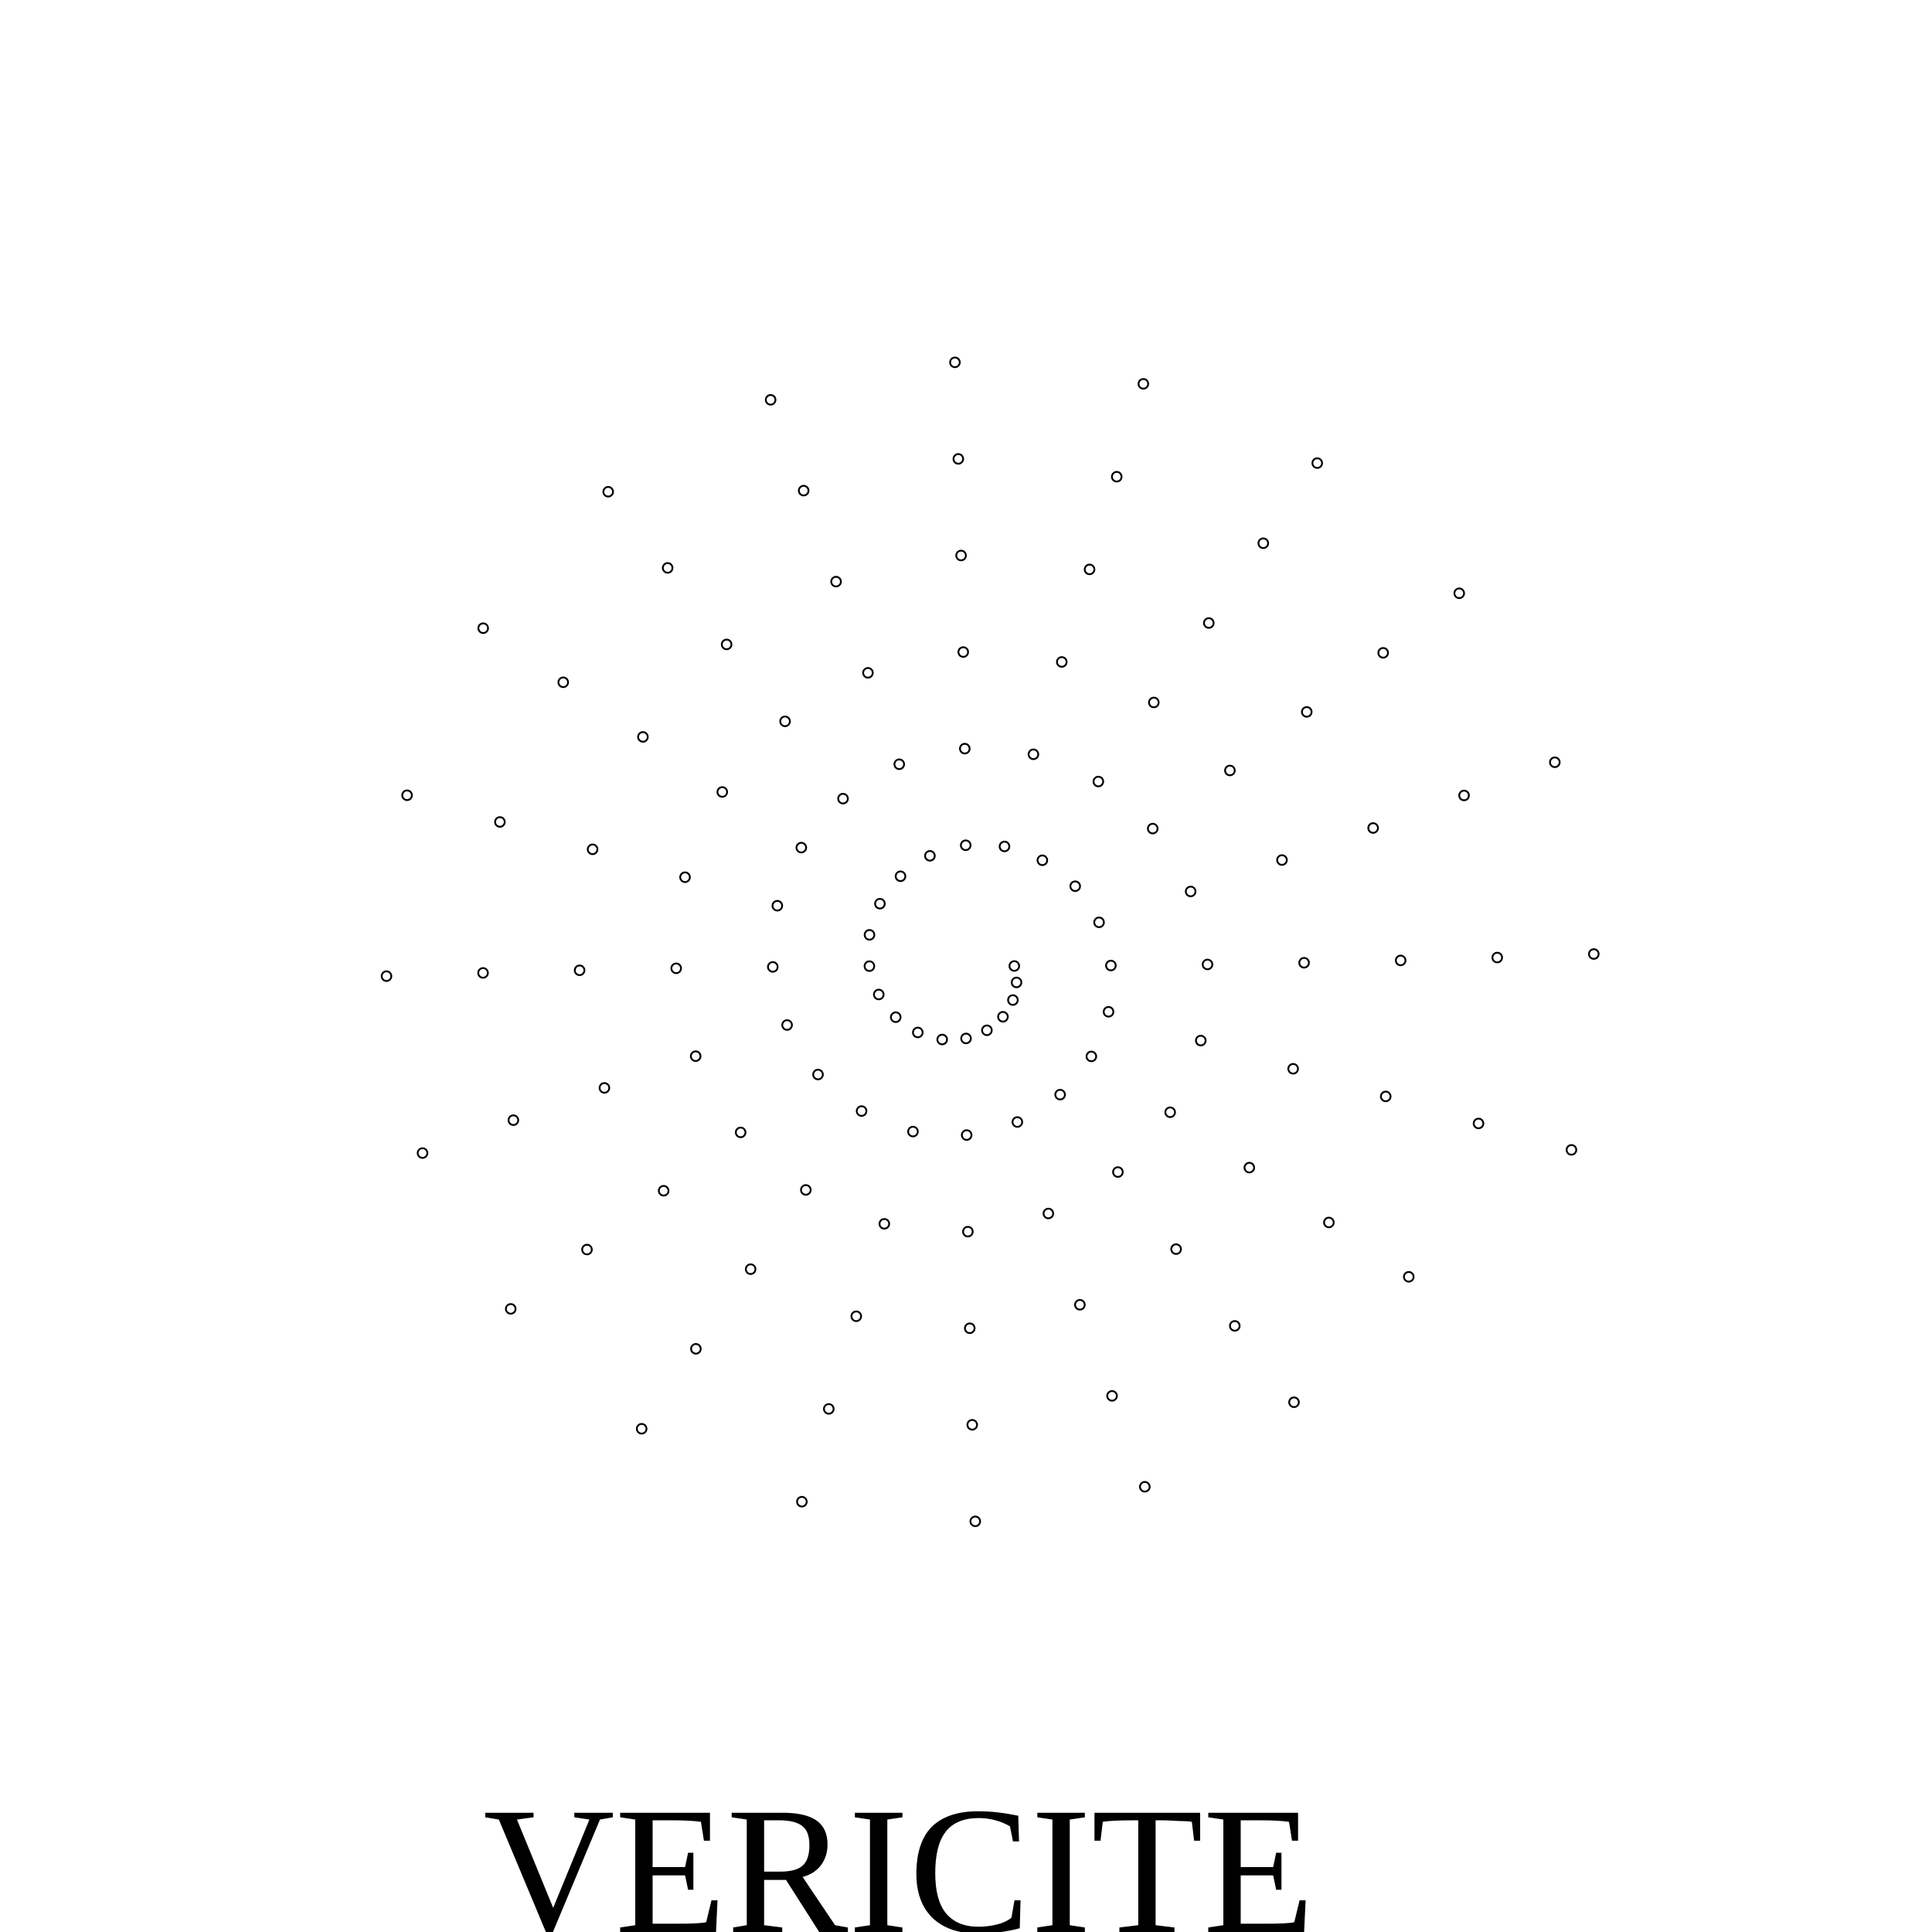
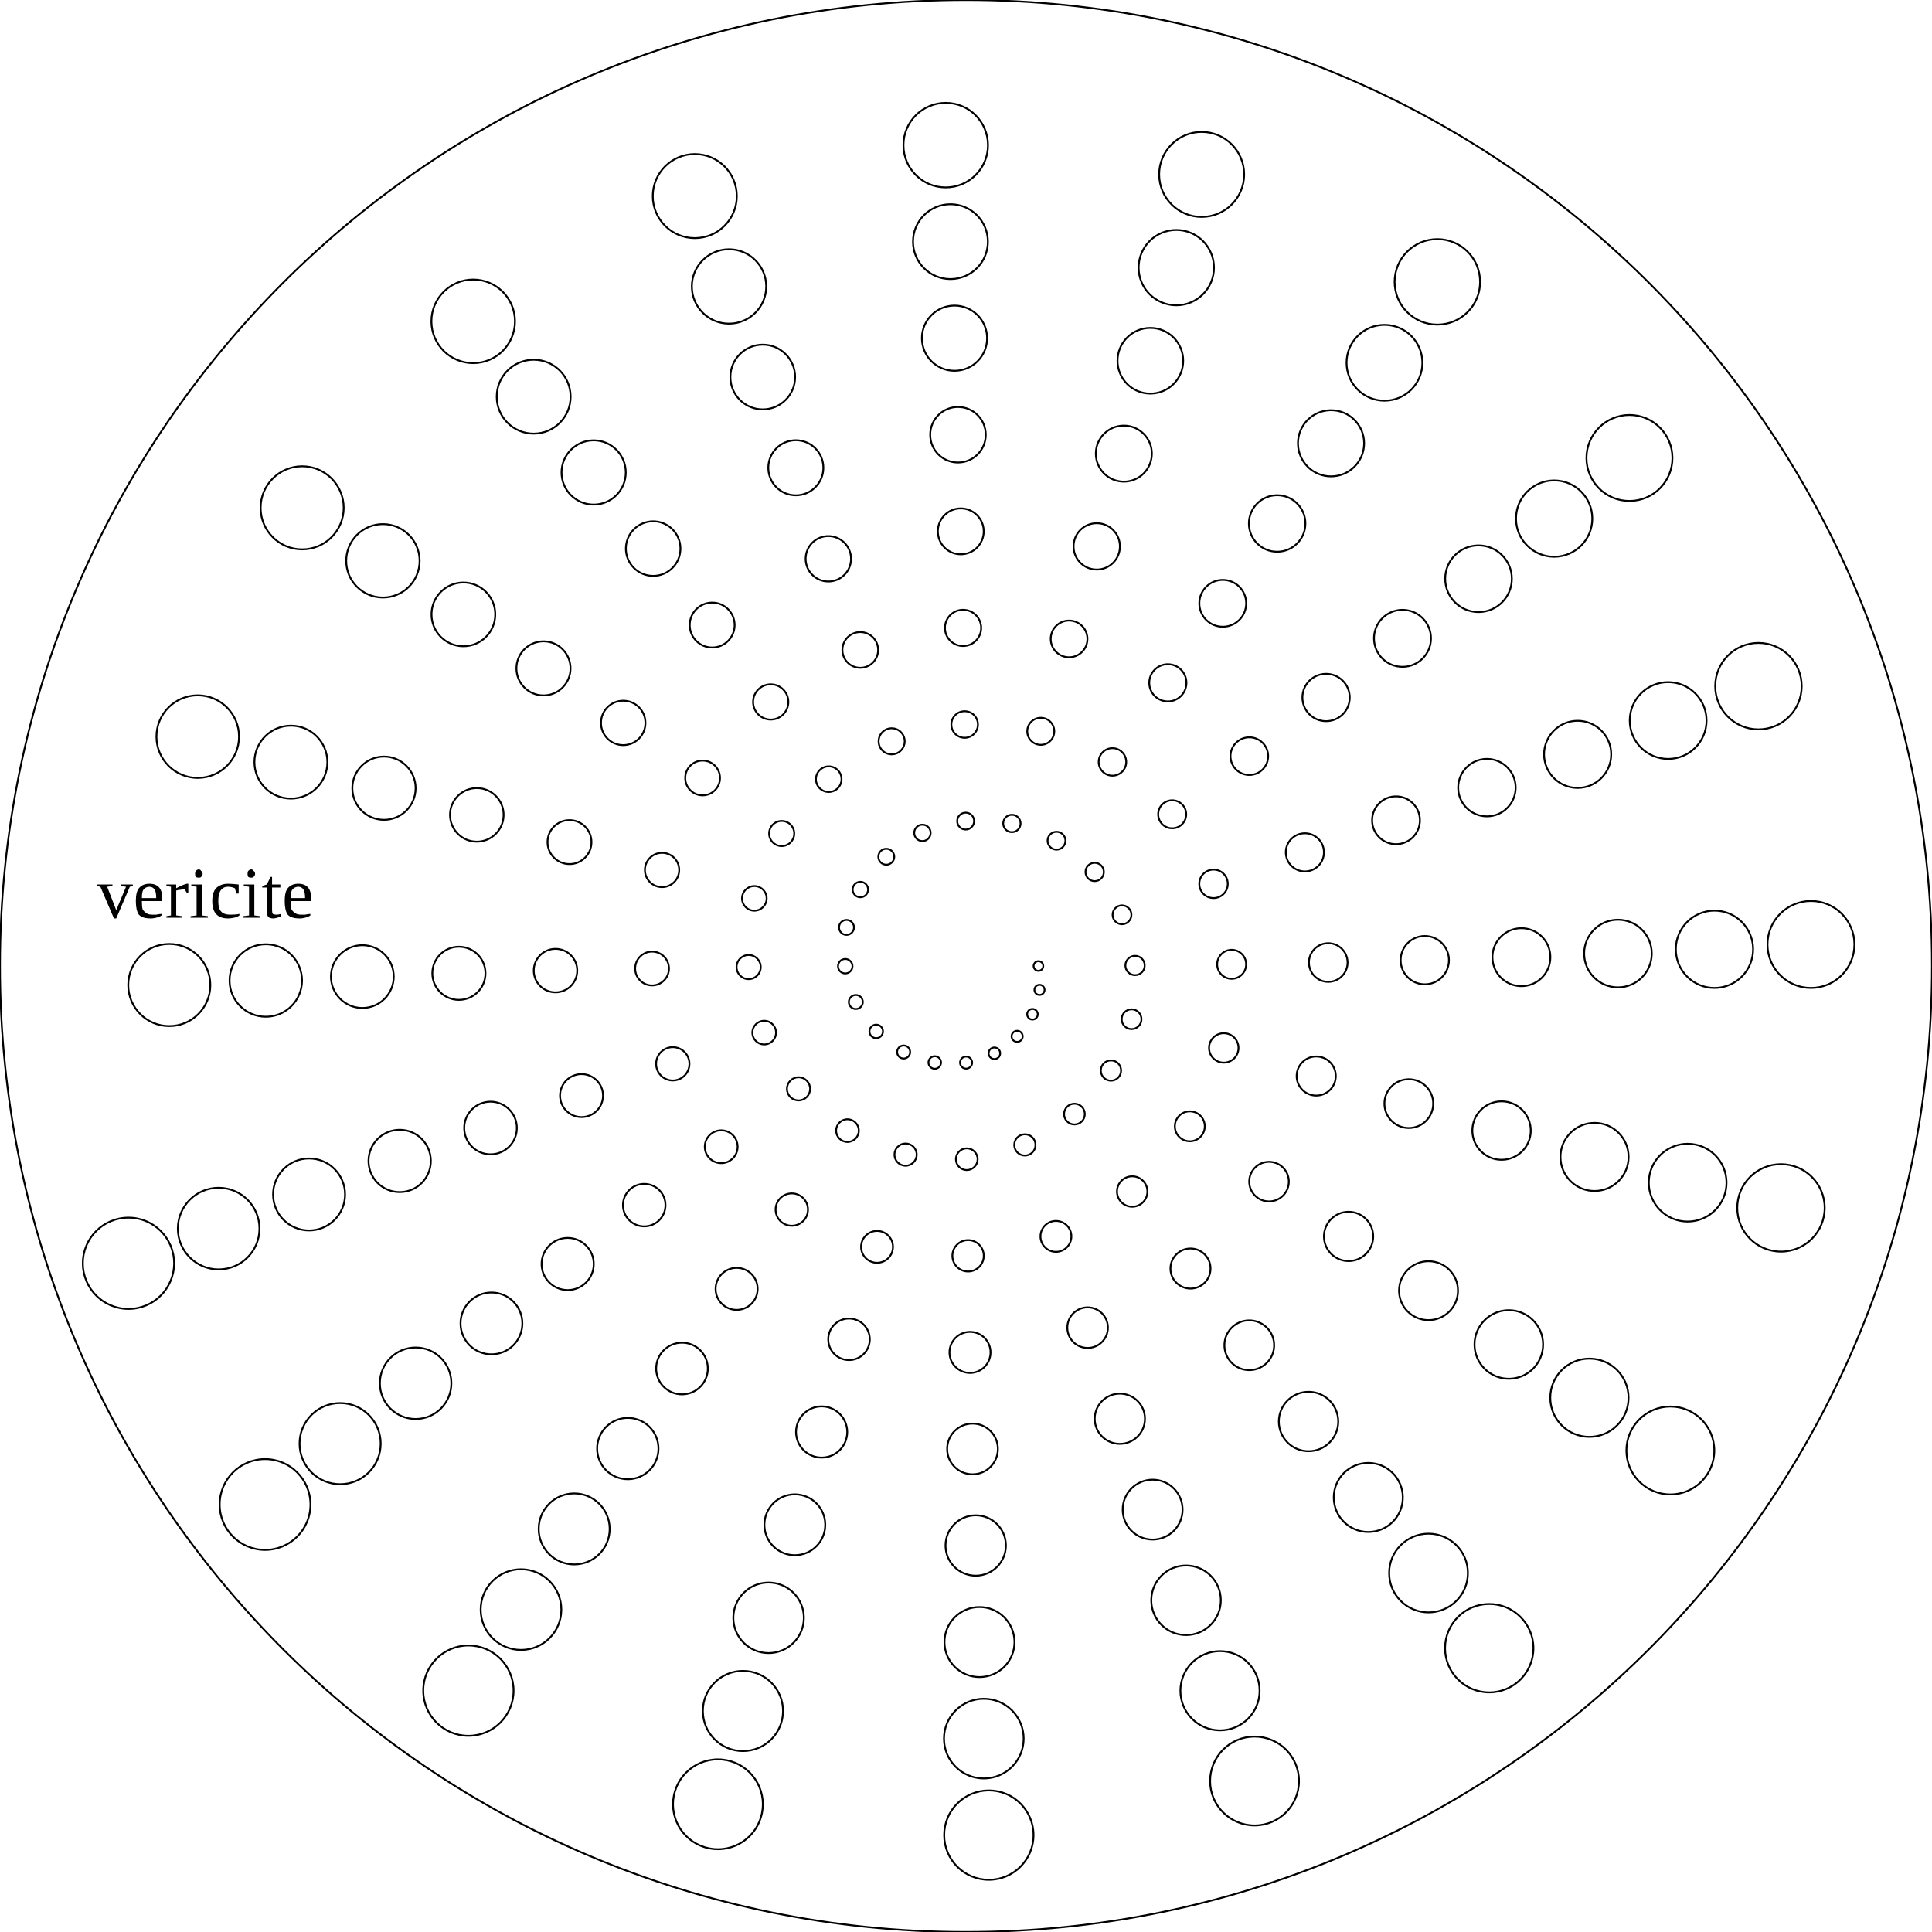
<svg width="40" height="40">
-   <circle r="0.1" cx="21.0" cy="20.0" fill="none" stroke="black" stroke-width="0.01mm" />
-   <circle r="0.1" cx="21.046" cy="20.34" fill="none" stroke="black" stroke-width="0.01mm" />
-   <circle r="0.1" cx="20.971" cy="20.705" fill="none" stroke="black" stroke-width="0.01mm" />
-   <circle r="0.1" cx="20.765" cy="21.051" fill="none" stroke="black" stroke-width="0.01mm" />
-   <circle r="0.1" cx="20.433" cy="21.331" fill="none" stroke="black" stroke-width="0.01mm" />
-   <circle r="0.1" cx="20.001" cy="21.5" fill="none" stroke="black" stroke-width="0.01mm" />
-   <circle r="0.1" cx="19.507" cy="21.522" fill="none" stroke="black" stroke-width="0.01mm" />
-   <circle r="0.1" cx="19.002" cy="21.376" fill="none" stroke="black" stroke-width="0.01mm" />
-   <circle r="0.1" cx="18.545" cy="21.06" fill="none" stroke="black" stroke-width="0.01mm" />
-   <circle r="0.1" cx="18.194" cy="20.59" fill="none" stroke="black" stroke-width="0.01mm" />
-   <circle r="0.1" cx="18" cy="20.003" fill="none" stroke="black" stroke-width="0.01mm" />
-   <circle r="0.1" cx="18.002" cy="19.355" fill="none" stroke="black" stroke-width="0.01mm" />
-   <circle r="0.1" cx="18.218" cy="18.71" fill="none" stroke="black" stroke-width="0.01mm" />
-   <circle r="0.1" cx="18.644" cy="18.142" fill="none" stroke="black" stroke-width="0.01mm" />
-   <circle r="0.1" cx="19.253" cy="17.719" fill="none" stroke="black" stroke-width="0.01mm" />
-   <circle r="0.1" cx="19.994" cy="17.5" fill="none" stroke="black" stroke-width="0.01mm" />
-   <circle r="0.1" cx="20.797" cy="17.525" fill="none" stroke="black" stroke-width="0.01mm" />
-   <circle r="0.1" cx="21.581" cy="17.811" fill="none" stroke="black" stroke-width="0.01mm" />
-   <circle r="0.1" cx="22.261" cy="18.348" fill="none" stroke="black" stroke-width="0.01mm" />
-   <circle r="0.1" cx="22.755" cy="19.096" fill="none" stroke="black" stroke-width="0.01mm" />
-   <circle r="0.1" cx="23" cy="19.99" fill="none" stroke="black" stroke-width="0.01mm" />
-   <circle r="0.1" cx="22.951" cy="20.948" fill="none" stroke="black" stroke-width="0.01mm" />
-   <circle r="0.1" cx="22.595" cy="21.872" fill="none" stroke="black" stroke-width="0.01mm" />
-   <circle r="0.1" cx="21.949" cy="22.663" fill="none" stroke="black" stroke-width="0.01mm" />
-   <circle r="0.1" cx="21.063" cy="23.23" fill="none" stroke="black" stroke-width="0.01mm" />
-   <circle r="0.1" cx="20.014" cy="23.5" fill="none" stroke="black" stroke-width="0.01mm" />
-   <circle r="0.1" cx="18.902" cy="23.428" fill="none" stroke="black" stroke-width="0.01mm" />
-   <circle r="0.1" cx="17.838" cy="23.003" fill="none" stroke="black" stroke-width="0.01mm" />
-   <circle r="0.1" cx="16.936" cy="22.247" fill="none" stroke="black" stroke-width="0.01mm" />
-   <circle r="0.1" cx="16.296" cy="21.222" fill="none" stroke="black" stroke-width="0.01mm" />
-   <circle r="0.1" cx="16" cy="20.019" fill="none" stroke="black" stroke-width="0.01mm" />
-   <circle r="0.1" cx="16.094" cy="18.752" fill="none" stroke="black" stroke-width="0.01mm" />
-   <circle r="0.1" cx="16.59" cy="17.549" fill="none" stroke="black" stroke-width="0.01mm" />
-   <circle r="0.1" cx="17.454" cy="16.535" fill="none" stroke="black" stroke-width="0.01mm" />
-   <circle r="0.1" cx="18.618" cy="15.823" fill="none" stroke="black" stroke-width="0.01mm" />
-   <circle r="0.1" cx="19.975" cy="15.5" fill="none" stroke="black" stroke-width="0.01mm" />
-   <circle r="0.1" cx="21.396" cy="15.617" fill="none" stroke="black" stroke-width="0.01mm" />
-   <circle r="0.1" cx="22.74" cy="16.181" fill="none" stroke="black" stroke-width="0.01mm" />
-   <circle r="0.1" cx="23.866" cy="17.155" fill="none" stroke="black" stroke-width="0.01mm" />
-   <circle r="0.1" cx="24.651" cy="18.457" fill="none" stroke="black" stroke-width="0.01mm" />
-   <circle r="0.1" cx="25" cy="19.968" fill="none" stroke="black" stroke-width="0.01mm" />
-   <circle r="0.1" cx="24.861" cy="21.544" fill="none" stroke="black" stroke-width="0.01mm" />
-   <circle r="0.1" cx="24.227" cy="23.028" fill="none" stroke="black" stroke-width="0.01mm" />
-   <circle r="0.1" cx="23.145" cy="24.266" fill="none" stroke="black" stroke-width="0.01mm" />
-   <circle r="0.1" cx="21.705" cy="25.124" fill="none" stroke="black" stroke-width="0.01mm" />
-   <circle r="0.1" cx="20.039" cy="25.5" fill="none" stroke="black" stroke-width="0.01mm" />
-   <circle r="0.1" cx="18.309" cy="25.338" fill="none" stroke="black" stroke-width="0.01mm" />
-   <circle r="0.1" cx="16.684" cy="24.636" fill="none" stroke="black" stroke-width="0.01mm" />
-   <circle r="0.1" cx="15.334" cy="23.445" fill="none" stroke="black" stroke-width="0.01mm" />
-   <circle r="0.1" cx="14.403" cy="21.867" fill="none" stroke="black" stroke-width="0.01mm" />
-   <circle r="0.1" cx="14" cy="20.048" fill="none" stroke="black" stroke-width="0.01mm" />
-   <circle r="0.1" cx="14.183" cy="18.162" fill="none" stroke="black" stroke-width="0.01mm" />
-   <circle r="0.1" cx="14.954" cy="16.397" fill="none" stroke="black" stroke-width="0.01mm" />
-   <circle r="0.1" cx="16.254" cy="14.935" fill="none" stroke="black" stroke-width="0.01mm" />
-   <circle r="0.1" cx="17.97" cy="13.93" fill="none" stroke="black" stroke-width="0.01mm" />
-   <circle r="0.1" cx="19.943" cy="13.5" fill="none" stroke="black" stroke-width="0.01mm" />
-   <circle r="0.1" cx="21.983" cy="13.705" fill="none" stroke="black" stroke-width="0.01mm" />
-   <circle r="0.1" cx="23.889" cy="14.544" fill="none" stroke="black" stroke-width="0.01mm" />
-   <circle r="0.1" cx="25.464" cy="15.952" fill="none" stroke="black" stroke-width="0.01mm" />
-   <circle r="0.1" cx="26.542" cy="17.806" fill="none" stroke="black" stroke-width="0.01mm" />
-   <circle r="0.1" cx="27" cy="19.933" fill="none" stroke="black" stroke-width="0.01mm" />
-   <circle r="0.1" cx="26.773" cy="22.128" fill="none" stroke="black" stroke-width="0.01mm" />
-   <circle r="0.1" cx="25.866" cy="24.174" fill="none" stroke="black" stroke-width="0.01mm" />
-   <circle r="0.1" cx="24.35" cy="25.862" fill="none" stroke="black" stroke-width="0.01mm" />
-   <circle r="0.1" cx="22.358" cy="27.014" fill="none" stroke="black" stroke-width="0.01mm" />
-   <circle r="0.1" cx="20.078" cy="27.5" fill="none" stroke="black" stroke-width="0.01mm" />
-   <circle r="0.1" cx="17.728" cy="27.252" fill="none" stroke="black" stroke-width="0.01mm" />
-   <circle r="0.1" cx="15.541" cy="26.277" fill="none" stroke="black" stroke-width="0.01mm" />
-   <circle r="0.1" cx="13.74" cy="24.653" fill="none" stroke="black" stroke-width="0.01mm" />
-   <circle r="0.1" cx="12.514" cy="22.524" fill="none" stroke="black" stroke-width="0.01mm" />
-   <circle r="0.1" cx="12" cy="20.089" fill="none" stroke="black" stroke-width="0.01mm" />
-   <circle r="0.1" cx="12.269" cy="17.584" fill="none" stroke="black" stroke-width="0.01mm" />
-   <circle r="0.1" cx="13.311" cy="15.257" fill="none" stroke="black" stroke-width="0.01mm" />
-   <circle r="0.1" cx="15.044" cy="13.342" fill="none" stroke="black" stroke-width="0.01mm" />
-   <circle r="0.1" cx="17.31" cy="12.042" fill="none" stroke="black" stroke-width="0.01mm" />
-   <circle r="0.1" cx="19.898" cy="11.501" fill="none" stroke="black" stroke-width="0.01mm" />
-   <circle r="0.1" cx="22.558" cy="11.789" fill="none" stroke="black" stroke-width="0.01mm" />
-   <circle r="0.1" cx="25.027" cy="12.899" fill="none" stroke="black" stroke-width="0.01mm" />
-   <circle r="0.1" cx="27.055" cy="14.739" fill="none" stroke="black" stroke-width="0.01mm" />
-   <circle r="0.1" cx="28.429" cy="17.143" fill="none" stroke="black" stroke-width="0.01mm" />
-   <circle r="0.1" cx="28.999" cy="19.885" fill="none" stroke="black" stroke-width="0.01mm" />
-   <circle r="0.1" cx="28.69" cy="22.7" fill="none" stroke="black" stroke-width="0.01mm" />
-   <circle r="0.1" cx="27.513" cy="25.31" fill="none" stroke="black" stroke-width="0.01mm" />
-   <circle r="0.1" cx="25.565" cy="27.451" fill="none" stroke="black" stroke-width="0.01mm" />
-   <circle r="0.1" cx="23.024" cy="28.9" fill="none" stroke="black" stroke-width="0.01mm" />
-   <circle r="0.1" cx="20.129" cy="29.499" fill="none" stroke="black" stroke-width="0.01mm" />
-   <circle r="0.1" cx="17.159" cy="29.17" fill="none" stroke="black" stroke-width="0.01mm" />
-   <circle r="0.1" cx="14.408" cy="27.926" fill="none" stroke="black" stroke-width="0.01mm" />
-   <circle r="0.1" cx="12.153" cy="25.871" fill="none" stroke="black" stroke-width="0.01mm" />
-   <circle r="0.1" cx="10.629" cy="23.192" fill="none" stroke="black" stroke-width="0.01mm" />
-   <circle r="0.1" cx="10.001" cy="20.143" fill="none" stroke="black" stroke-width="0.01mm" />
-   <circle r="0.1" cx="10.35" cy="17.018" fill="none" stroke="black" stroke-width="0.01mm" />
-   <circle r="0.1" cx="11.661" cy="14.126" fill="none" stroke="black" stroke-width="0.01mm" />
-   <circle r="0.1" cx="13.823" cy="11.758" fill="none" stroke="black" stroke-width="0.01mm" />
-   <circle r="0.1" cx="16.639" cy="10.158" fill="none" stroke="black" stroke-width="0.01mm" />
-   <circle r="0.1" cx="19.841" cy="9.501" fill="none" stroke="black" stroke-width="0.01mm" />
-   <circle r="0.1" cx="23.121" cy="9.87" fill="none" stroke="black" stroke-width="0.01mm" />
-   <circle r="0.1" cx="26.155" cy="11.247" fill="none" stroke="black" stroke-width="0.01mm" />
-   <circle r="0.1" cx="28.637" cy="13.516" fill="none" stroke="black" stroke-width="0.01mm" />
-   <circle r="0.1" cx="30.312" cy="16.469" fill="none" stroke="black" stroke-width="0.01mm" />
-   <circle r="0.1" cx="30.999" cy="19.825" fill="none" stroke="black" stroke-width="0.01mm" />
-   <circle r="0.1" cx="30.611" cy="23.26" fill="none" stroke="black" stroke-width="0.01mm" />
-   <circle r="0.1" cx="29.167" cy="26.435" fill="none" stroke="black" stroke-width="0.01mm" />
-   <circle r="0.1" cx="26.791" cy="29.032" fill="none" stroke="black" stroke-width="0.01mm" />
-   <circle r="0.1" cx="23.702" cy="30.782" fill="none" stroke="black" stroke-width="0.01mm" />
-   <circle r="0.1" cx="20.192" cy="31.498" fill="none" stroke="black" stroke-width="0.01mm" />
-   <circle r="0.1" cx="16.602" cy="31.091" fill="none" stroke="black" stroke-width="0.01mm" />
-   <circle r="0.1" cx="13.285" cy="29.581" fill="none" stroke="black" stroke-width="0.01mm" />
-   <circle r="0.1" cx="10.574" cy="27.099" fill="none" stroke="black" stroke-width="0.01mm" />
-   <circle r="0.1" cx="8.748" cy="23.873" fill="none" stroke="black" stroke-width="0.01mm" />
-   <circle r="0.1" cx="8.002" cy="20.21" fill="none" stroke="black" stroke-width="0.01mm" />
-   <circle r="0.1" cx="8.428" cy="16.465" fill="none" stroke="black" stroke-width="0.01mm" />
-   <circle r="0.1" cx="10.004" cy="13.006" fill="none" stroke="black" stroke-width="0.01mm" />
-   <circle r="0.1" cx="12.592" cy="10.181" fill="none" stroke="black" stroke-width="0.01mm" />
-   <circle r="0.1" cx="15.955" cy="8.278" fill="none" stroke="black" stroke-width="0.01mm" />
-   <circle r="0.1" cx="19.771" cy="7.502" fill="none" stroke="black" stroke-width="0.01mm" />
-   <circle r="0.1" cx="23.672" cy="7.947" fill="none" stroke="black" stroke-width="0.01mm" />
-   <circle r="0.1" cx="27.272" cy="9.588" fill="none" stroke="black" stroke-width="0.01mm" />
-   <circle r="0.1" cx="30.212" cy="12.283" fill="none" stroke="black" stroke-width="0.01mm" />
-   <circle r="0.1" cx="32.191" cy="15.782" fill="none" stroke="black" stroke-width="0.01mm" />
-   <circle r="0.1" cx="32.998" cy="19.752" fill="none" stroke="black" stroke-width="0.01mm" />
-   <circle r="0.1" cx="32.535" cy="23.807" fill="none" stroke="black" stroke-width="0.01mm" />
-   <text x="10" y="40" font-size="1mm">VERICITE</text>
+   <circle r="20" cx="20" cy="20" fill="none" stroke="black" stroke-width="0.01mm" />
+   <circle r="0.1" cx="21.5" cy="20.0" fill="none" stroke="black" stroke-width="0.01mm" />
+   <circle r="0.105" cx="21.522" cy="20.494" fill="none" stroke="black" stroke-width="0.01mm" />
+   <circle r="0.11" cx="21.376" cy="20.999" fill="none" stroke="black" stroke-width="0.01mm" />
+   <circle r="0.115" cx="21.059" cy="21.456" fill="none" stroke="black" stroke-width="0.01mm" />
+   <circle r="0.12" cx="20.588" cy="21.807" fill="none" stroke="black" stroke-width="0.01mm" />
+   <circle r="0.125" cx="20.002" cy="22" fill="none" stroke="black" stroke-width="0.01mm" />
+   <circle r="0.13" cx="19.353" cy="21.998" fill="none" stroke="black" stroke-width="0.01mm" />
+   <circle r="0.135" cx="18.709" cy="21.781" fill="none" stroke="black" stroke-width="0.01mm" />
+   <circle r="0.14" cx="18.141" cy="21.354" fill="none" stroke="black" stroke-width="0.01mm" />
+   <circle r="0.145" cx="17.719" cy="20.745" fill="none" stroke="black" stroke-width="0.01mm" />
+   <circle r="0.15" cx="17.5" cy="20.004" fill="none" stroke="black" stroke-width="0.01mm" />
+   <circle r="0.155" cx="17.526" cy="19.201" fill="none" stroke="black" stroke-width="0.01mm" />
+   <circle r="0.16" cx="17.813" cy="18.417" fill="none" stroke="black" stroke-width="0.01mm" />
+   <circle r="0.165" cx="18.35" cy="17.738" fill="none" stroke="black" stroke-width="0.01mm" />
+   <circle r="0.17" cx="19.098" cy="17.244" fill="none" stroke="black" stroke-width="0.01mm" />
+   <circle r="0.175" cx="19.993" cy="17" fill="none" stroke="black" stroke-width="0.01mm" />
+   <circle r="0.18" cx="20.95" cy="17.049" fill="none" stroke="black" stroke-width="0.01mm" />
+   <circle r="0.185" cx="21.874" cy="17.406" fill="none" stroke="black" stroke-width="0.01mm" />
+   <circle r="0.19" cx="22.664" cy="18.053" fill="none" stroke="black" stroke-width="0.01mm" />
+   <circle r="0.195" cx="23.23" cy="18.94" fill="none" stroke="black" stroke-width="0.01mm" />
+   <circle r="0.2" cx="23.5" cy="19.989" fill="none" stroke="black" stroke-width="0.01mm" />
+   <circle r="0.205" cx="23.428" cy="21.101" fill="none" stroke="black" stroke-width="0.01mm" />
+   <circle r="0.21" cx="23.001" cy="22.164" fill="none" stroke="black" stroke-width="0.01mm" />
+   <circle r="0.215" cx="22.245" cy="23.066" fill="none" stroke="black" stroke-width="0.01mm" />
+   <circle r="0.22" cx="21.219" cy="23.704" fill="none" stroke="black" stroke-width="0.01mm" />
+   <circle r="0.225" cx="20.016" cy="24" fill="none" stroke="black" stroke-width="0.01mm" />
+   <circle r="0.23" cx="18.749" cy="23.905" fill="none" stroke="black" stroke-width="0.01mm" />
+   <circle r="0.235" cx="17.546" cy="23.408" fill="none" stroke="black" stroke-width="0.01mm" />
+   <circle r="0.24" cx="16.533" cy="22.543" fill="none" stroke="black" stroke-width="0.01mm" />
+   <circle r="0.245" cx="15.822" cy="21.379" fill="none" stroke="black" stroke-width="0.01mm" />
+   <circle r="0.25" cx="15.5" cy="20.022" fill="none" stroke="black" stroke-width="0.01mm" />
+   <circle r="0.255" cx="15.618" cy="18.6" fill="none" stroke="black" stroke-width="0.01mm" />
+   <circle r="0.26" cx="16.184" cy="17.257" fill="none" stroke="black" stroke-width="0.01mm" />
+   <circle r="0.265" cx="17.158" cy="16.132" fill="none" stroke="black" stroke-width="0.01mm" />
+   <circle r="0.27" cx="18.461" cy="15.348" fill="none" stroke="black" stroke-width="0.01mm" />
+   <circle r="0.275" cx="19.972" cy="15" fill="none" stroke="black" stroke-width="0.01mm" />
+   <circle r="0.28" cx="21.548" cy="15.141" fill="none" stroke="black" stroke-width="0.01mm" />
+   <circle r="0.285" cx="23.032" cy="15.775" fill="none" stroke="black" stroke-width="0.01mm" />
+   <circle r="0.29" cx="24.269" cy="16.859" fill="none" stroke="black" stroke-width="0.01mm" />
+   <circle r="0.295" cx="25.125" cy="18.299" fill="none" stroke="black" stroke-width="0.01mm" />
+   <circle r="0.3" cx="25.5" cy="19.965" fill="none" stroke="black" stroke-width="0.01mm" />
+   <circle r="0.305" cx="25.337" cy="21.696" fill="none" stroke="black" stroke-width="0.01mm" />
+   <circle r="0.31" cx="24.634" cy="23.319" fill="none" stroke="black" stroke-width="0.01mm" />
+   <circle r="0.315" cx="23.441" cy="24.669" fill="none" stroke="black" stroke-width="0.01mm" />
+   <circle r="0.32" cx="21.862" cy="25.598" fill="none" stroke="black" stroke-width="0.01mm" />
+   <circle r="0.325" cx="20.043" cy="26" fill="none" stroke="black" stroke-width="0.01mm" />
+   <circle r="0.33" cx="18.158" cy="25.815" fill="none" stroke="black" stroke-width="0.01mm" />
+   <circle r="0.335" cx="16.393" cy="25.043" fill="none" stroke="black" stroke-width="0.01mm" />
+   <circle r="0.34" cx="14.932" cy="23.742" fill="none" stroke="black" stroke-width="0.01mm" />
+   <circle r="0.345" cx="13.929" cy="22.025" fill="none" stroke="black" stroke-width="0.01mm" />
+   <circle r="0.35" cx="13.5" cy="20.052" fill="none" stroke="black" stroke-width="0.01mm" />
+   <circle r="0.355" cx="13.707" cy="18.012" fill="none" stroke="black" stroke-width="0.01mm" />
+   <circle r="0.36" cx="14.547" cy="16.107" fill="none" stroke="black" stroke-width="0.01mm" />
+   <circle r="0.365" cx="15.957" cy="14.533" fill="none" stroke="black" stroke-width="0.01mm" />
+   <circle r="0.37" cx="17.811" cy="13.456" fill="none" stroke="black" stroke-width="0.01mm" />
+   <circle r="0.375" cx="19.939" cy="13" fill="none" stroke="black" stroke-width="0.01mm" />
+   <circle r="0.38" cx="22.134" cy="13.228" fill="none" stroke="black" stroke-width="0.01mm" />
+   <circle r="0.385" cx="24.179" cy="14.137" fill="none" stroke="black" stroke-width="0.01mm" />
+   <circle r="0.39" cx="25.866" cy="15.655" fill="none" stroke="black" stroke-width="0.01mm" />
+   <circle r="0.395" cx="27.016" cy="17.647" fill="none" stroke="black" stroke-width="0.01mm" />
+   <circle r="0.4" cx="27.5" cy="19.928" fill="none" stroke="black" stroke-width="0.01mm" />
+   <circle r="0.405" cx="27.251" cy="22.278" fill="none" stroke="black" stroke-width="0.01mm" />
+   <circle r="0.41" cx="26.274" cy="24.464" fill="none" stroke="black" stroke-width="0.01mm" />
+   <circle r="0.415" cx="24.648" cy="26.264" fill="none" stroke="black" stroke-width="0.01mm" />
+   <circle r="0.42" cx="22.518" cy="27.488" fill="none" stroke="black" stroke-width="0.01mm" />
+   <circle r="0.425" cx="20.083" cy="28" fill="none" stroke="black" stroke-width="0.01mm" />
+   <circle r="0.43" cx="17.578" cy="27.729" fill="none" stroke="black" stroke-width="0.01mm" />
+   <circle r="0.435" cx="15.251" cy="26.685" fill="none" stroke="black" stroke-width="0.01mm" />
+   <circle r="0.44" cx="13.338" cy="24.951" fill="none" stroke="black" stroke-width="0.01mm" />
+   <circle r="0.445" cx="12.04" cy="22.683" fill="none" stroke="black" stroke-width="0.01mm" />
+   <circle r="0.45" cx="11.501" cy="20.095" fill="none" stroke="black" stroke-width="0.01mm" />
+   <circle r="0.455" cx="11.791" cy="17.435" fill="none" stroke="black" stroke-width="0.01mm" />
+   <circle r="0.46" cx="12.903" cy="14.967" fill="none" stroke="black" stroke-width="0.01mm" />
+   <circle r="0.465" cx="14.745" cy="12.941" fill="none" stroke="black" stroke-width="0.01mm" />
+   <circle r="0.47" cx="17.15" cy="11.569" fill="none" stroke="black" stroke-width="0.01mm" />
+   <circle r="0.475" cx="19.892" cy="11.001" fill="none" stroke="black" stroke-width="0.01mm" />
+   <circle r="0.48" cx="22.707" cy="11.312" fill="none" stroke="black" stroke-width="0.01mm" />
+   <circle r="0.485" cx="25.316" cy="12.491" fill="none" stroke="black" stroke-width="0.01mm" />
+   <circle r="0.49" cx="27.455" cy="14.441" fill="none" stroke="black" stroke-width="0.01mm" />
+   <circle r="0.495" cx="28.903" cy="16.983" fill="none" stroke="black" stroke-width="0.01mm" />
+   <circle r="0.5" cx="29.499" cy="19.879" fill="none" stroke="black" stroke-width="0.01mm" />
+   <circle r="0.505" cx="29.168" cy="22.849" fill="none" stroke="black" stroke-width="0.01mm" />
+   <circle r="0.51" cx="27.921" cy="25.599" fill="none" stroke="black" stroke-width="0.01mm" />
+   <circle r="0.515" cx="25.865" cy="27.852" fill="none" stroke="black" stroke-width="0.01mm" />
+   <circle r="0.52" cx="23.185" cy="29.374" fill="none" stroke="black" stroke-width="0.01mm" />
+   <circle r="0.525" cx="20.135" cy="29.999" fill="none" stroke="black" stroke-width="0.01mm" />
+   <circle r="0.53" cx="17.011" cy="29.648" fill="none" stroke="black" stroke-width="0.01mm" />
+   <circle r="0.535" cx="14.12" cy="28.334" fill="none" stroke="black" stroke-width="0.01mm" />
+   <circle r="0.54" cx="11.753" cy="26.17" fill="none" stroke="black" stroke-width="0.01mm" />
+   <circle r="0.545" cx="10.156" cy="23.354" fill="none" stroke="black" stroke-width="0.01mm" />
+   <circle r="0.55" cx="9.501" cy="20.151" fill="none" stroke="black" stroke-width="0.01mm" />
+   <circle r="0.555" cx="9.872" cy="16.871" fill="none" stroke="black" stroke-width="0.01mm" />
+   <circle r="0.56" cx="11.252" cy="13.838" fill="none" stroke="black" stroke-width="0.01mm" />
+   <circle r="0.565" cx="13.523" cy="11.358" fill="none" stroke="black" stroke-width="0.01mm" />
+   <circle r="0.57" cx="16.477" cy="9.685" fill="none" stroke="black" stroke-width="0.01mm" />
+   <circle r="0.575" cx="19.834" cy="9.001" fill="none" stroke="black" stroke-width="0.01mm" />
+   <circle r="0.58" cx="23.268" cy="9.392" fill="none" stroke="black" stroke-width="0.01mm" />
+   <circle r="0.585" cx="26.442" cy="10.838" fill="none" stroke="black" stroke-width="0.01mm" />
+   <circle r="0.59" cx="29.037" cy="13.216" fill="none" stroke="black" stroke-width="0.01mm" />
+   <circle r="0.595" cx="30.785" cy="16.307" fill="none" stroke="black" stroke-width="0.01mm" />
+   <circle r="0.6" cx="31.499" cy="19.817" fill="none" stroke="black" stroke-width="0.01mm" />
+   <circle r="0.605" cx="31.088" cy="23.407" fill="none" stroke="black" stroke-width="0.01mm" />
+   <circle r="0.61" cx="29.576" cy="26.722" fill="none" stroke="black" stroke-width="0.01mm" />
+   <circle r="0.615" cx="27.092" cy="29.431" fill="none" stroke="black" stroke-width="0.01mm" />
+   <circle r="0.62" cx="23.864" cy="31.255" fill="none" stroke="black" stroke-width="0.01mm" />
+   <circle r="0.625" cx="20.201" cy="31.998" fill="none" stroke="black" stroke-width="0.01mm" />
+   <circle r="0.63" cx="16.456" cy="31.569" fill="none" stroke="black" stroke-width="0.01mm" />
+   <circle r="0.635" cx="12.998" cy="29.991" fill="none" stroke="black" stroke-width="0.01mm" />
+   <circle r="0.64" cx="10.175" cy="27.4" fill="none" stroke="black" stroke-width="0.01mm" />
+   <circle r="0.645" cx="8.275" cy="24.036" fill="none" stroke="black" stroke-width="0.01mm" />
+   <circle r="0.65" cx="7.502" cy="20.219" fill="none" stroke="black" stroke-width="0.01mm" />
+   <circle r="0.655" cx="7.95" cy="16.319" fill="none" stroke="black" stroke-width="0.01mm" />
+   <circle r="0.66" cx="9.594" cy="12.72" fill="none" stroke="black" stroke-width="0.01mm" />
+   <circle r="0.665" cx="12.291" cy="9.782" fill="none" stroke="black" stroke-width="0.01mm" />
+   <circle r="0.67" cx="15.792" cy="7.806" fill="none" stroke="black" stroke-width="0.01mm" />
+   <circle r="0.675" cx="19.762" cy="7.002" fill="none" stroke="black" stroke-width="0.01mm" />
+   <circle r="0.68" cx="23.817" cy="7.469" fill="none" stroke="black" stroke-width="0.01mm" />
+   <circle r="0.685" cx="27.558" cy="9.178" fill="none" stroke="black" stroke-width="0.01mm" />
+   <circle r="0.69" cx="30.611" cy="11.982" fill="none" stroke="black" stroke-width="0.01mm" />
+   <circle r="0.695" cx="32.663" cy="15.618" fill="none" stroke="black" stroke-width="0.01mm" />
+   <circle r="0.7" cx="33.498" cy="19.742" fill="none" stroke="black" stroke-width="0.01mm" />
+   <circle r="0.705" cx="33.013" cy="23.953" fill="none" stroke="black" stroke-width="0.01mm" />
+   <circle r="0.71" cx="31.238" cy="27.836" fill="none" stroke="black" stroke-width="0.01mm" />
+   <circle r="0.715" cx="28.329" cy="31.003" fill="none" stroke="black" stroke-width="0.01mm" />
+   <circle r="0.72" cx="24.556" cy="33.132" fill="none" stroke="black" stroke-width="0.01mm" />
+   <circle r="0.725" cx="20.279" cy="33.997" fill="none" stroke="black" stroke-width="0.01mm" />
+   <circle r="0.73" cx="15.913" cy="33.495" fill="none" stroke="black" stroke-width="0.01mm" />
+   <circle r="0.735" cx="11.888" cy="31.655" fill="none" stroke="black" stroke-width="0.01mm" />
+   <circle r="0.74" cx="8.605" cy="28.639" fill="none" stroke="black" stroke-width="0.01mm" />
+   <circle r="0.745" cx="6.399" cy="24.73" fill="none" stroke="black" stroke-width="0.01mm" />
+   <circle r="0.75" cx="5.503" cy="20.3" fill="none" stroke="black" stroke-width="0.01mm" />
+   <circle r="0.755" cx="6.023" cy="15.779" fill="none" stroke="black" stroke-width="0.01mm" />
+   <circle r="0.76" cx="7.928" cy="11.611" fill="none" stroke="black" stroke-width="0.01mm" />
+   <circle r="0.765" cx="11.049" cy="8.213" fill="none" stroke="black" stroke-width="0.01mm" />
+   <circle r="0.77" cx="15.094" cy="5.931" fill="none" stroke="black" stroke-width="0.01mm" />
+   <circle r="0.775" cx="19.678" cy="5.003" fill="none" stroke="black" stroke-width="0.01mm" />
+   <circle r="0.78" cx="24.354" cy="5.541" fill="none" stroke="black" stroke-width="0.01mm" />
+   <circle r="0.785" cx="28.664" cy="7.511" fill="none" stroke="black" stroke-width="0.01mm" />
+   <circle r="0.79" cx="32.177" cy="10.737" fill="none" stroke="black" stroke-width="0.01mm" />
+   <circle r="0.795" cx="34.537" cy="14.918" fill="none" stroke="black" stroke-width="0.01mm" />
+   <circle r="0.8" cx="35.496" cy="19.654" fill="none" stroke="black" stroke-width="0.01mm" />
+   <circle r="0.805" cx="34.941" cy="24.486" fill="none" stroke="black" stroke-width="0.01mm" />
+   <circle r="0.81" cx="32.907" cy="28.939" fill="none" stroke="black" stroke-width="0.01mm" />
+   <circle r="0.815" cx="29.576" cy="32.568" fill="none" stroke="black" stroke-width="0.01mm" />
+   <circle r="0.82" cx="25.259" cy="35.005" fill="none" stroke="black" stroke-width="0.01mm" />
+   <circle r="0.825" cx="20.369" cy="35.996" fill="none" stroke="black" stroke-width="0.01mm" />
+   <circle r="0.83" cx="15.382" cy="35.424" fill="none" stroke="black" stroke-width="0.01mm" />
+   <circle r="0.835" cx="10.787" cy="33.325" fill="none" stroke="black" stroke-width="0.01mm" />
+   <circle r="0.84" cx="7.042" cy="29.889" fill="none" stroke="black" stroke-width="0.01mm" />
+   <circle r="0.845" cx="4.527" cy="25.437" fill="none" stroke="black" stroke-width="0.01mm" />
+   <circle r="0.85" cx="3.505" cy="20.394" fill="none" stroke="black" stroke-width="0.01mm" />
+   <circle r="0.855" cx="4.094" cy="15.251" fill="none" stroke="black" stroke-width="0.01mm" />
+   <circle r="0.86" cx="6.256" cy="10.514" fill="none" stroke="black" stroke-width="0.01mm" />
+   <circle r="0.865" cx="9.797" cy="6.653" fill="none" stroke="black" stroke-width="0.01mm" />
+   <circle r="0.87" cx="14.385" cy="4.06" fill="none" stroke="black" stroke-width="0.01mm" />
+   <circle r="0.875" cx="19.58" cy="3.005" fill="none" stroke="black" stroke-width="0.01mm" />
+   <circle r="0.88" cx="24.879" cy="3.611" fill="none" stroke="black" stroke-width="0.01mm" />
+   <circle r="0.885" cx="29.759" cy="5.836" fill="none" stroke="black" stroke-width="0.01mm" />
+   <circle r="0.89" cx="33.736" cy="9.482" fill="none" stroke="black" stroke-width="0.01mm" />
+   <circle r="0.895" cx="36.407" cy="14.206" fill="none" stroke="black" stroke-width="0.01mm" />
+   <circle r="0.9" cx="37.494" cy="19.554" fill="none" stroke="black" stroke-width="0.01mm" />
+   <circle r="0.905" cx="36.873" cy="25.008" fill="none" stroke="black" stroke-width="0.01mm" />
+   <circle r="0.91" cx="34.583" cy="30.031" fill="none" stroke="black" stroke-width="0.01mm" />
+   <circle r="0.915" cx="30.833" cy="34.124" fill="none" stroke="black" stroke-width="0.01mm" />
+   <circle r="0.92" cx="25.974" cy="36.874" fill="none" stroke="black" stroke-width="0.01mm" />
+   <circle r="0.925" cx="20.473" cy="37.994" fill="none" stroke="black" stroke-width="0.01mm" />
+   <circle r="0.93" cx="14.864" cy="37.356" fill="none" stroke="black" stroke-width="0.01mm" />
+   <circle r="0.935" cx="9.698" cy="35.003" fill="none" stroke="black" stroke-width="0.01mm" />
+   <circle r="0.94" cx="5.488" cy="31.149" fill="none" stroke="black" stroke-width="0.01mm" />
+   <circle r="0.945" cx="2.66" cy="26.155" fill="none" stroke="black" stroke-width="0.01mm" />
+   <text x="2" y="19" font-size="1.5">vericite</text>
</svg>
